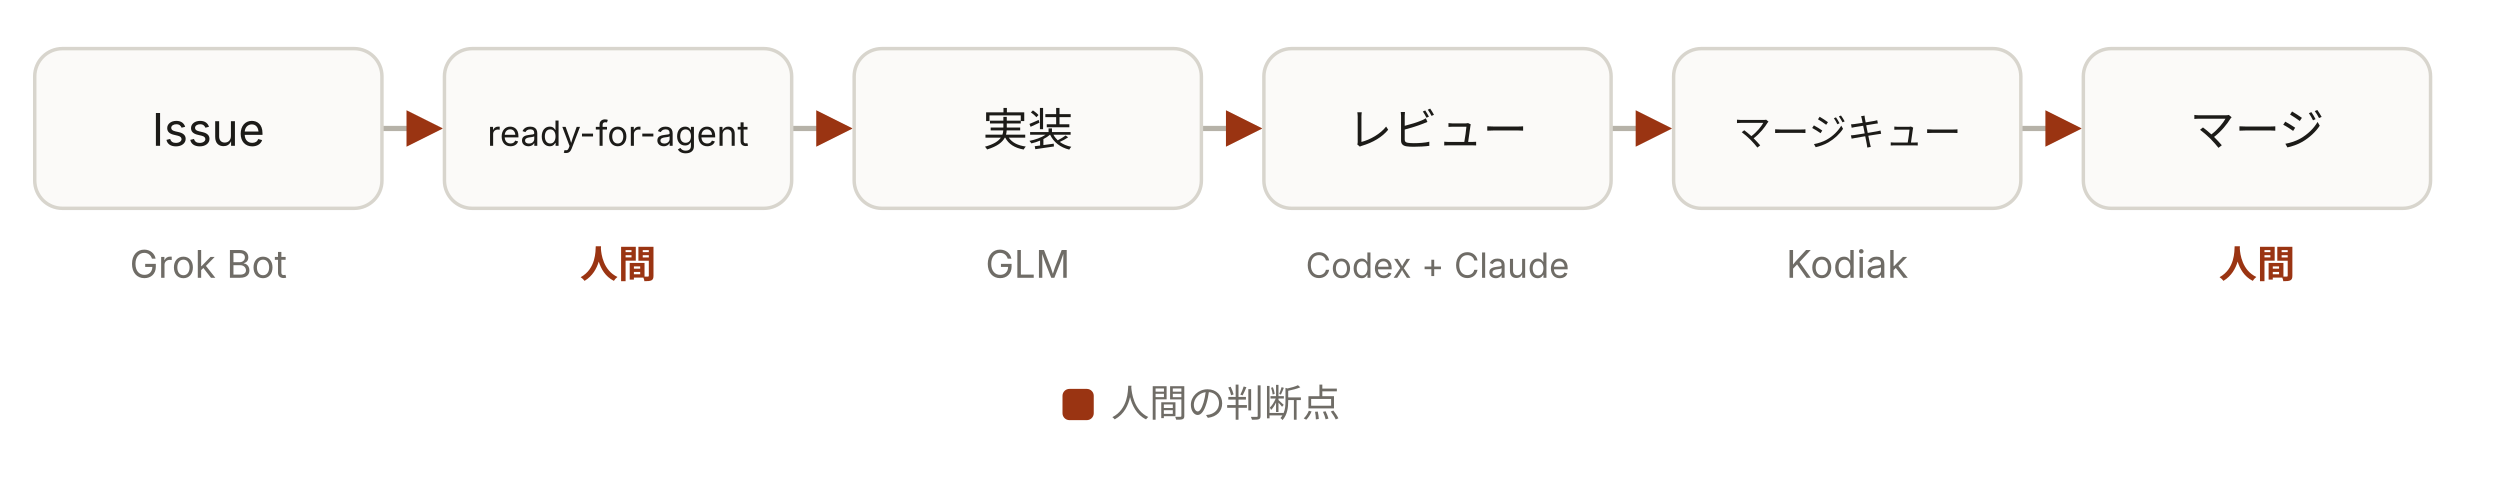
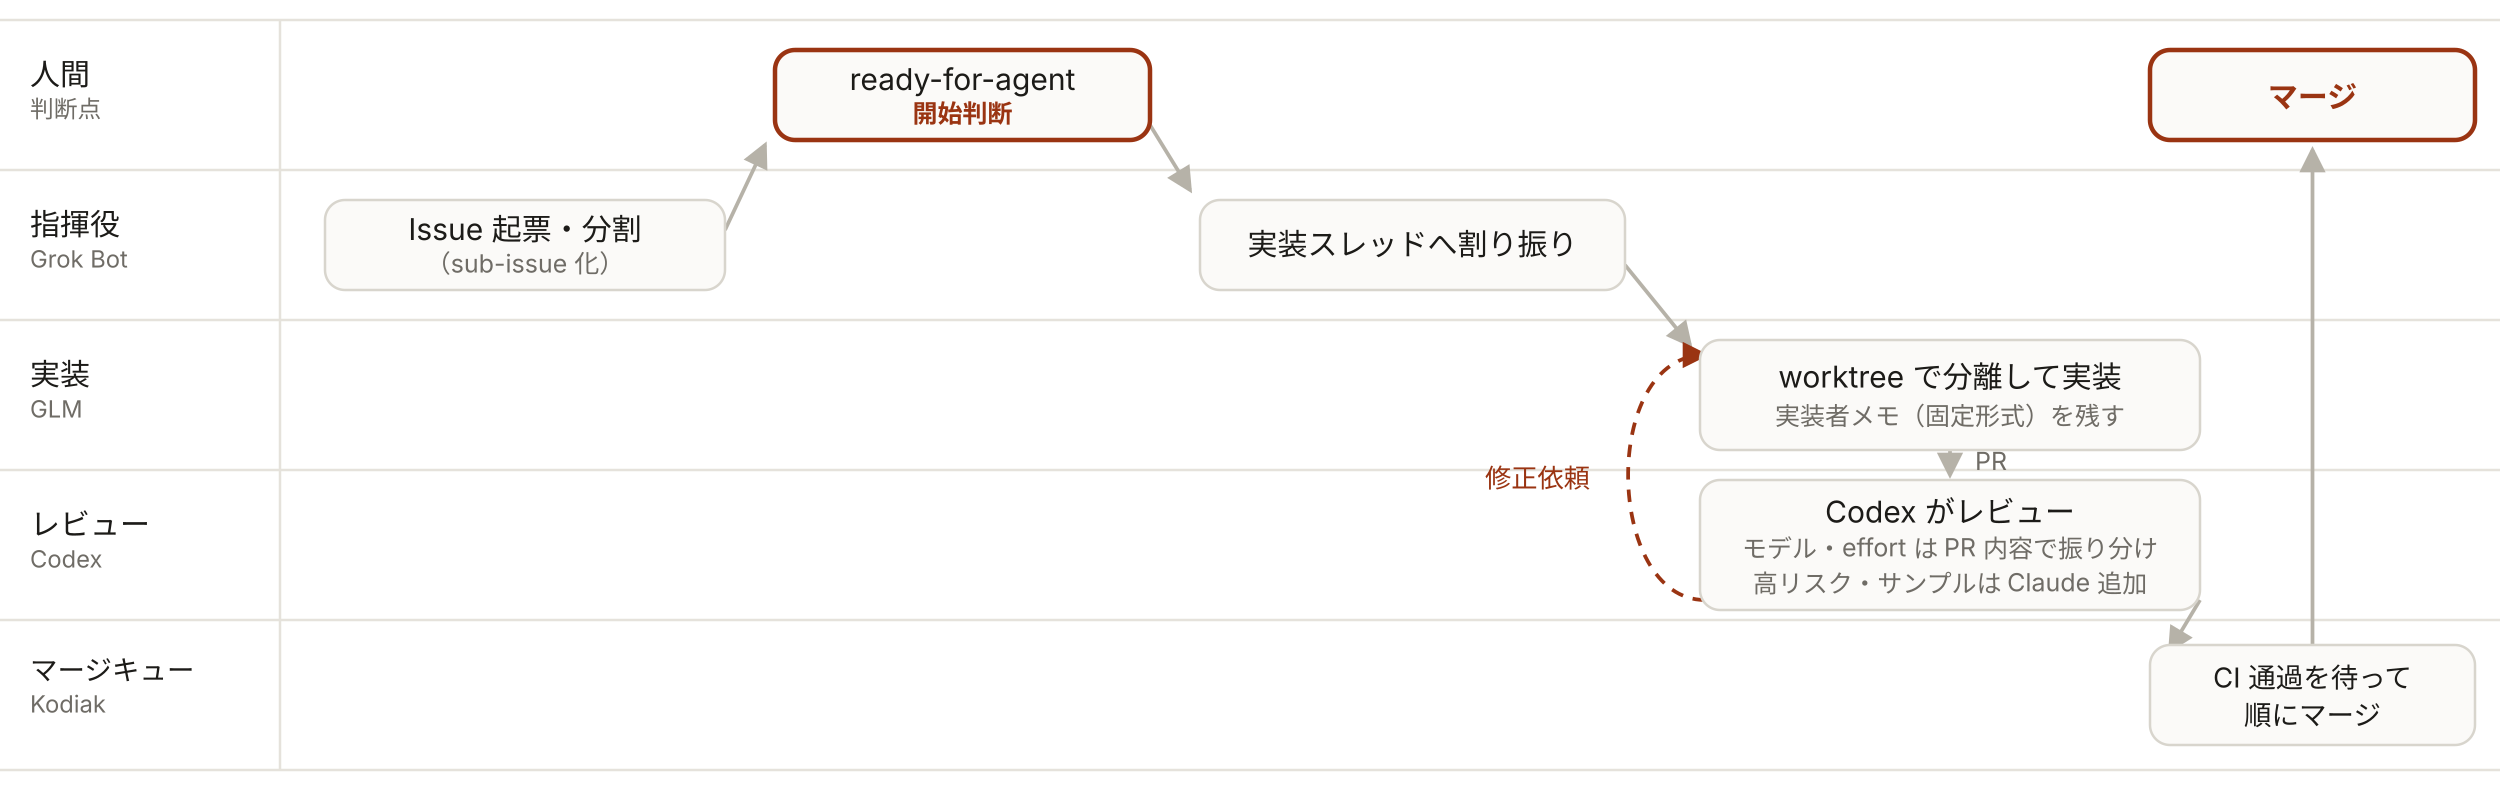
- <svg xmlns="http://www.w3.org/2000/svg" viewBox="0 0 720 140" role="img" aria-label="タスクの流れ: Issue、ready-for-agent、実装、レビュー、マージキュー、マージ。担当は順に Grok Bot、人間、GLM、Codex と Claude、Kodiak、人間">
+ <svg xmlns="http://www.w3.org/2000/svg" viewBox="0 0 1000 320" role="img" aria-label="担当ごとのレーンで示したタスクの流れ: 人間、指揮役 Grok Bot、実装 GLM、レビュー Codex、マージキュー Kodiak">
  <style>
    text { font-family: ui-sans-serif, system-ui, -apple-system, "Segoe UI", "Hiragino Kaku Gothic ProN", "Noto Sans JP", "Yu Gothic", sans-serif; }
    .fg { fill: #1c1b18; }
    .muted { fill: #6f6c66; }
    .box { fill: #fbfaf8; stroke: #d8d5cd; }
+     .gate { fill: #fbfaf8; stroke: #9a3412; stroke-width: 1.8; }
    .edge { stroke: #b6b2a8; fill: none; }
+     .edgeDash { stroke: #9a3412; fill: none; stroke-dasharray: 5 4; }
+     .lane { stroke: #e5e2db; fill: none; }
    .accent { fill: #9a3412; }
    .ahead { fill: #9a3412; }
+     .arrowFill { fill: #b6b2a8; }
    @media (prefers-color-scheme: dark) {
      .fg { fill: #e9e7e2; }
      .muted { fill: #a09d95; }
      .box { fill: #1a1a18; stroke: #3a3935; }
+       .gate { fill: #1a1a18; stroke: #fb923c; }
      .edge { stroke: #5b5952; }
+       .edgeDash { stroke: #fb923c; }
+       .lane { stroke: #2a2926; }
      .accent, .ahead { fill: #fb923c; }
+       .arrowFill { fill: #5b5952; }
    }
  </style>
  <defs>
    <marker id="arr" viewBox="0 0 10 10" refX="8.5" refY="5" markerWidth="7" markerHeight="7" orient="auto">
+       <path d="M0,0 L10,5 L0,10 z" class="arrowFill" />
+     </marker>
+     <marker id="arrHot" viewBox="0 0 10 10" refX="8.5" refY="5" markerWidth="7" markerHeight="7" orient="auto">
      <path d="M0,0 L10,5 L0,10 z" class="ahead" />
    </marker>
  </defs>
-   <line x1="110" y1="37" x2="126" y2="37" class="edge" stroke-width="1.5" marker-end="url(#arr)" />
-   <line x1="228" y1="37" x2="244" y2="37" class="edge" stroke-width="1.5" marker-end="url(#arr)" />
-   <line x1="346" y1="37" x2="362" y2="37" class="edge" stroke-width="1.5" marker-end="url(#arr)" />
-   <line x1="464" y1="37" x2="480" y2="37" class="edge" stroke-width="1.5" marker-end="url(#arr)" />
-   <line x1="582" y1="37" x2="598" y2="37" class="edge" stroke-width="1.5" marker-end="url(#arr)" />
-   <rect x="10" y="14" width="100" height="46" rx="8" class="box" />
-   <rect x="128" y="14" width="100" height="46" rx="8" class="box" />
-   <rect x="246" y="14" width="100" height="46" rx="8" class="box" />
-   <rect x="364" y="14" width="100" height="46" rx="8" class="box" />
-   <rect x="482" y="14" width="100" height="46" rx="8" class="box" />
-   <rect x="600" y="14" width="100" height="46" rx="8" class="box" />
-   <text x="60" y="42" text-anchor="middle" font-size="13" class="fg">Issue</text>
-   <text x="178" y="42" text-anchor="middle" font-size="10" class="fg">ready-for-agent</text>
-   <text x="296" y="42" text-anchor="middle" font-size="13" class="fg">実装</text>
-   <text x="414" y="42" text-anchor="middle" font-size="13" class="fg">レビュー</text>
-   <text x="532" y="42" text-anchor="middle" font-size="11" class="fg">マージキュー</text>
-   <text x="650" y="42" text-anchor="middle" font-size="13" class="fg">マージ</text>
-   <text x="60" y="80" text-anchor="middle" font-size="11" class="muted">Grok Bot</text>
-   <text x="178" y="80" text-anchor="middle" font-size="11" font-weight="600" class="accent">人間</text>
-   <text x="296" y="80" text-anchor="middle" font-size="11" class="muted">GLM</text>
-   <text x="414" y="80" text-anchor="middle" font-size="10" class="muted">Codex + Claude</text>
-   <text x="532" y="80" text-anchor="middle" font-size="11" class="muted">Kodiak</text>
-   <text x="650" y="80" text-anchor="middle" font-size="11" font-weight="600" class="accent">人間</text>
-   <rect x="306" y="112" width="9" height="9" rx="2" class="ahead" />
-   <text x="320" y="120" font-size="11" class="muted">人間の判断点</text>
+   <line x1="0" y1="8" x2="1000" y2="8" class="lane" />
+   <line x1="0" y1="68" x2="1000" y2="68" class="lane" />
+   <line x1="0" y1="128" x2="1000" y2="128" class="lane" />
+   <line x1="0" y1="188" x2="1000" y2="188" class="lane" />
+   <line x1="0" y1="248" x2="1000" y2="248" class="lane" />
+   <line x1="0" y1="308" x2="1000" y2="308" class="lane" />
+   <line x1="112" y1="8" x2="112" y2="308" class="lane" />
+   <text x="12" y="34" font-size="12" class="fg">人間</text>
+   <text x="12" y="47" font-size="9.5" class="muted">判断点</text>
+   <text x="12" y="94" font-size="12" class="fg">指揮役</text>
+   <text x="12" y="107" font-size="9.5" class="muted">Grok Bot</text>
+   <text x="12" y="154" font-size="12" class="fg">実装</text>
+   <text x="12" y="167" font-size="9.5" class="muted">GLM</text>
+   <text x="12" y="214" font-size="12" class="fg">レビュー</text>
+   <text x="12" y="227" font-size="9.5" class="muted">Codex</text>
+   <text x="12" y="272" font-size="11" class="fg">マージキュー</text>
+   <text x="12" y="285" font-size="9.5" class="muted">Kodiak</text>
+   <line x1="290" y1="92" x2="306" y2="58" class="edge" stroke-width="1.5" marker-end="url(#arr)" />
+   <line x1="460" y1="50" x2="476" y2="76" class="edge" stroke-width="1.5" marker-end="url(#arr)" />
+   <line x1="650" y1="106" x2="676" y2="138" class="edge" stroke-width="1.5" marker-end="url(#arr)" />
+   <line x1="780" y1="180" x2="780" y2="190" class="edge" stroke-width="1.5" marker-end="url(#arr)" />
+   <path d="M 682 240 C 642 240 640 142 682 142" class="edgeDash" stroke-width="1.5" marker-end="url(#arrHot)" />
+   <line x1="880" y1="240" x2="868" y2="260" class="edge" stroke-width="1.5" marker-end="url(#arr)" />
+   <line x1="925" y1="258" x2="925" y2="60" class="edge" stroke-width="1.5" marker-end="url(#arr)" />
+   <text x="790" y="188" font-size="10" class="muted">PR</text>
+   <text x="636" y="195" text-anchor="end" font-size="10.5" class="accent">修正依頼</text>
+   <rect x="130" y="80" width="160" height="36" rx="8" class="box" />
+   <text x="210" y="96" text-anchor="middle" font-size="12" class="fg">Issue 起票・分割</text>
+   <text x="210" y="109" text-anchor="middle" font-size="10" class="muted">（sub-issue 化）</text>
+   <rect x="310" y="20" width="150" height="36" rx="8" class="gate" />
+   <text x="385" y="36" text-anchor="middle" font-size="12" class="fg">ready-for-agent</text>
+   <text x="385" y="49" text-anchor="middle" font-size="10" font-weight="600" class="accent">開始判断</text>
+   <rect x="480" y="80" width="170" height="36" rx="8" class="box" />
+   <text x="565" y="102" text-anchor="middle" font-size="12" class="fg">実装スレッドへ割り振り</text>
+   <rect x="680" y="136" width="200" height="44" rx="8" class="box" />
+   <text x="780" y="155" text-anchor="middle" font-size="12" class="fg">worktree で分離して実装</text>
+   <text x="780" y="170" text-anchor="middle" font-size="10" class="muted">実装者メモ（固定形式）を残す</text>
+   <rect x="680" y="192" width="200" height="52" rx="8" class="box" />
+   <text x="780" y="209" text-anchor="middle" font-size="12" class="fg">Codex がレビュー</text>
+   <text x="780" y="223" text-anchor="middle" font-size="10" class="muted">モデル・effort は PR 内容で振り分け</text>
+   <text x="780" y="237" text-anchor="middle" font-size="10" class="muted">高リスク・サンプルは Claude 追加</text>
+   <rect x="860" y="258" width="130" height="40" rx="8" class="box" />
+   <text x="925" y="275" text-anchor="middle" font-size="11" class="fg">CI 通過を待って</text>
+   <text x="925" y="290" text-anchor="middle" font-size="11" class="fg">順にマージ</text>
+   <rect x="860" y="20" width="130" height="36" rx="8" class="gate" />
+   <text x="925" y="43" text-anchor="middle" font-size="12" font-weight="600" class="accent">マージ</text>
</svg>
